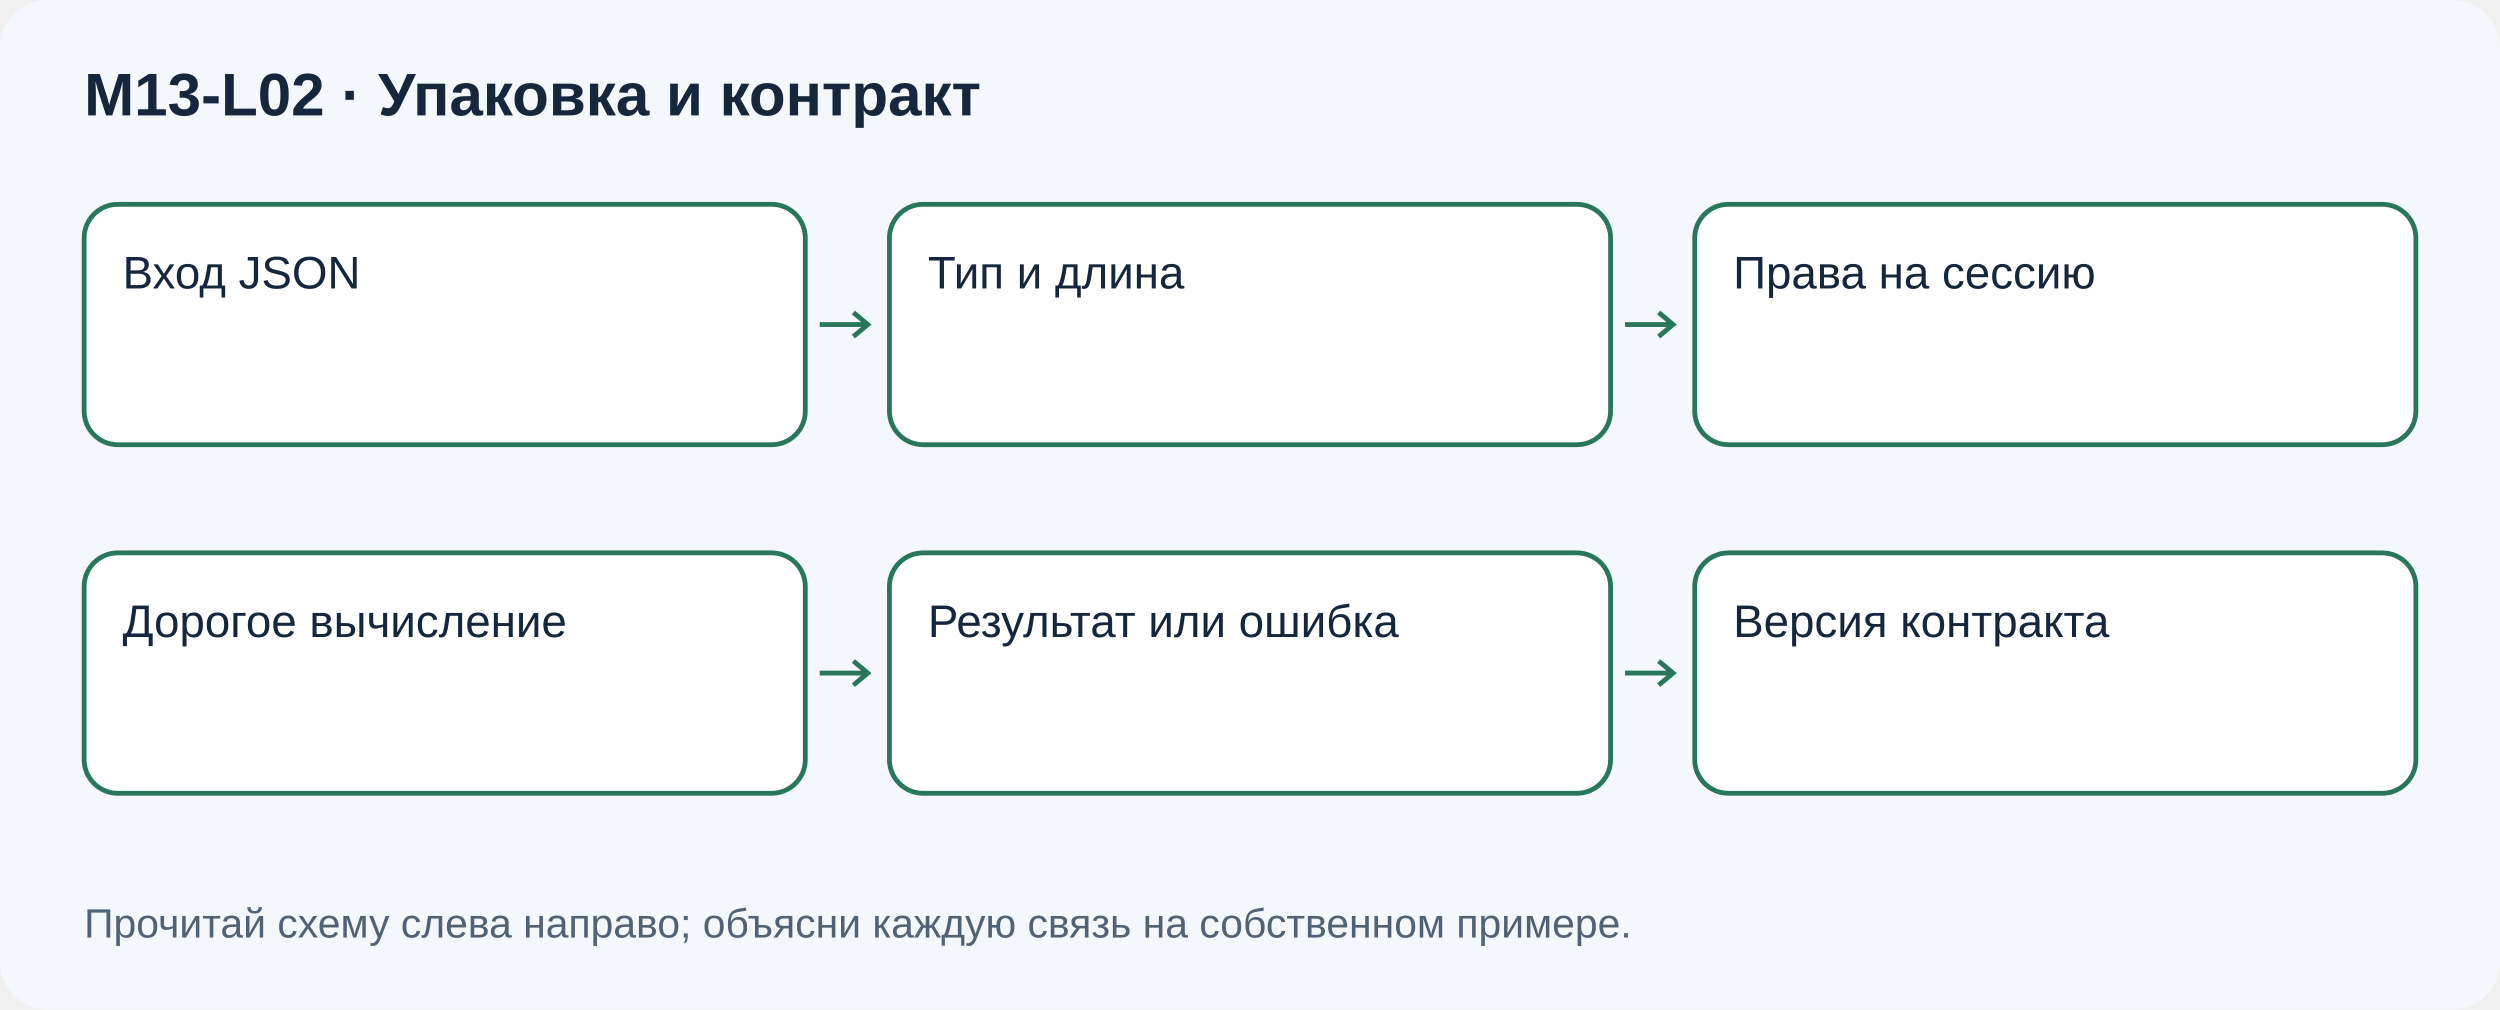
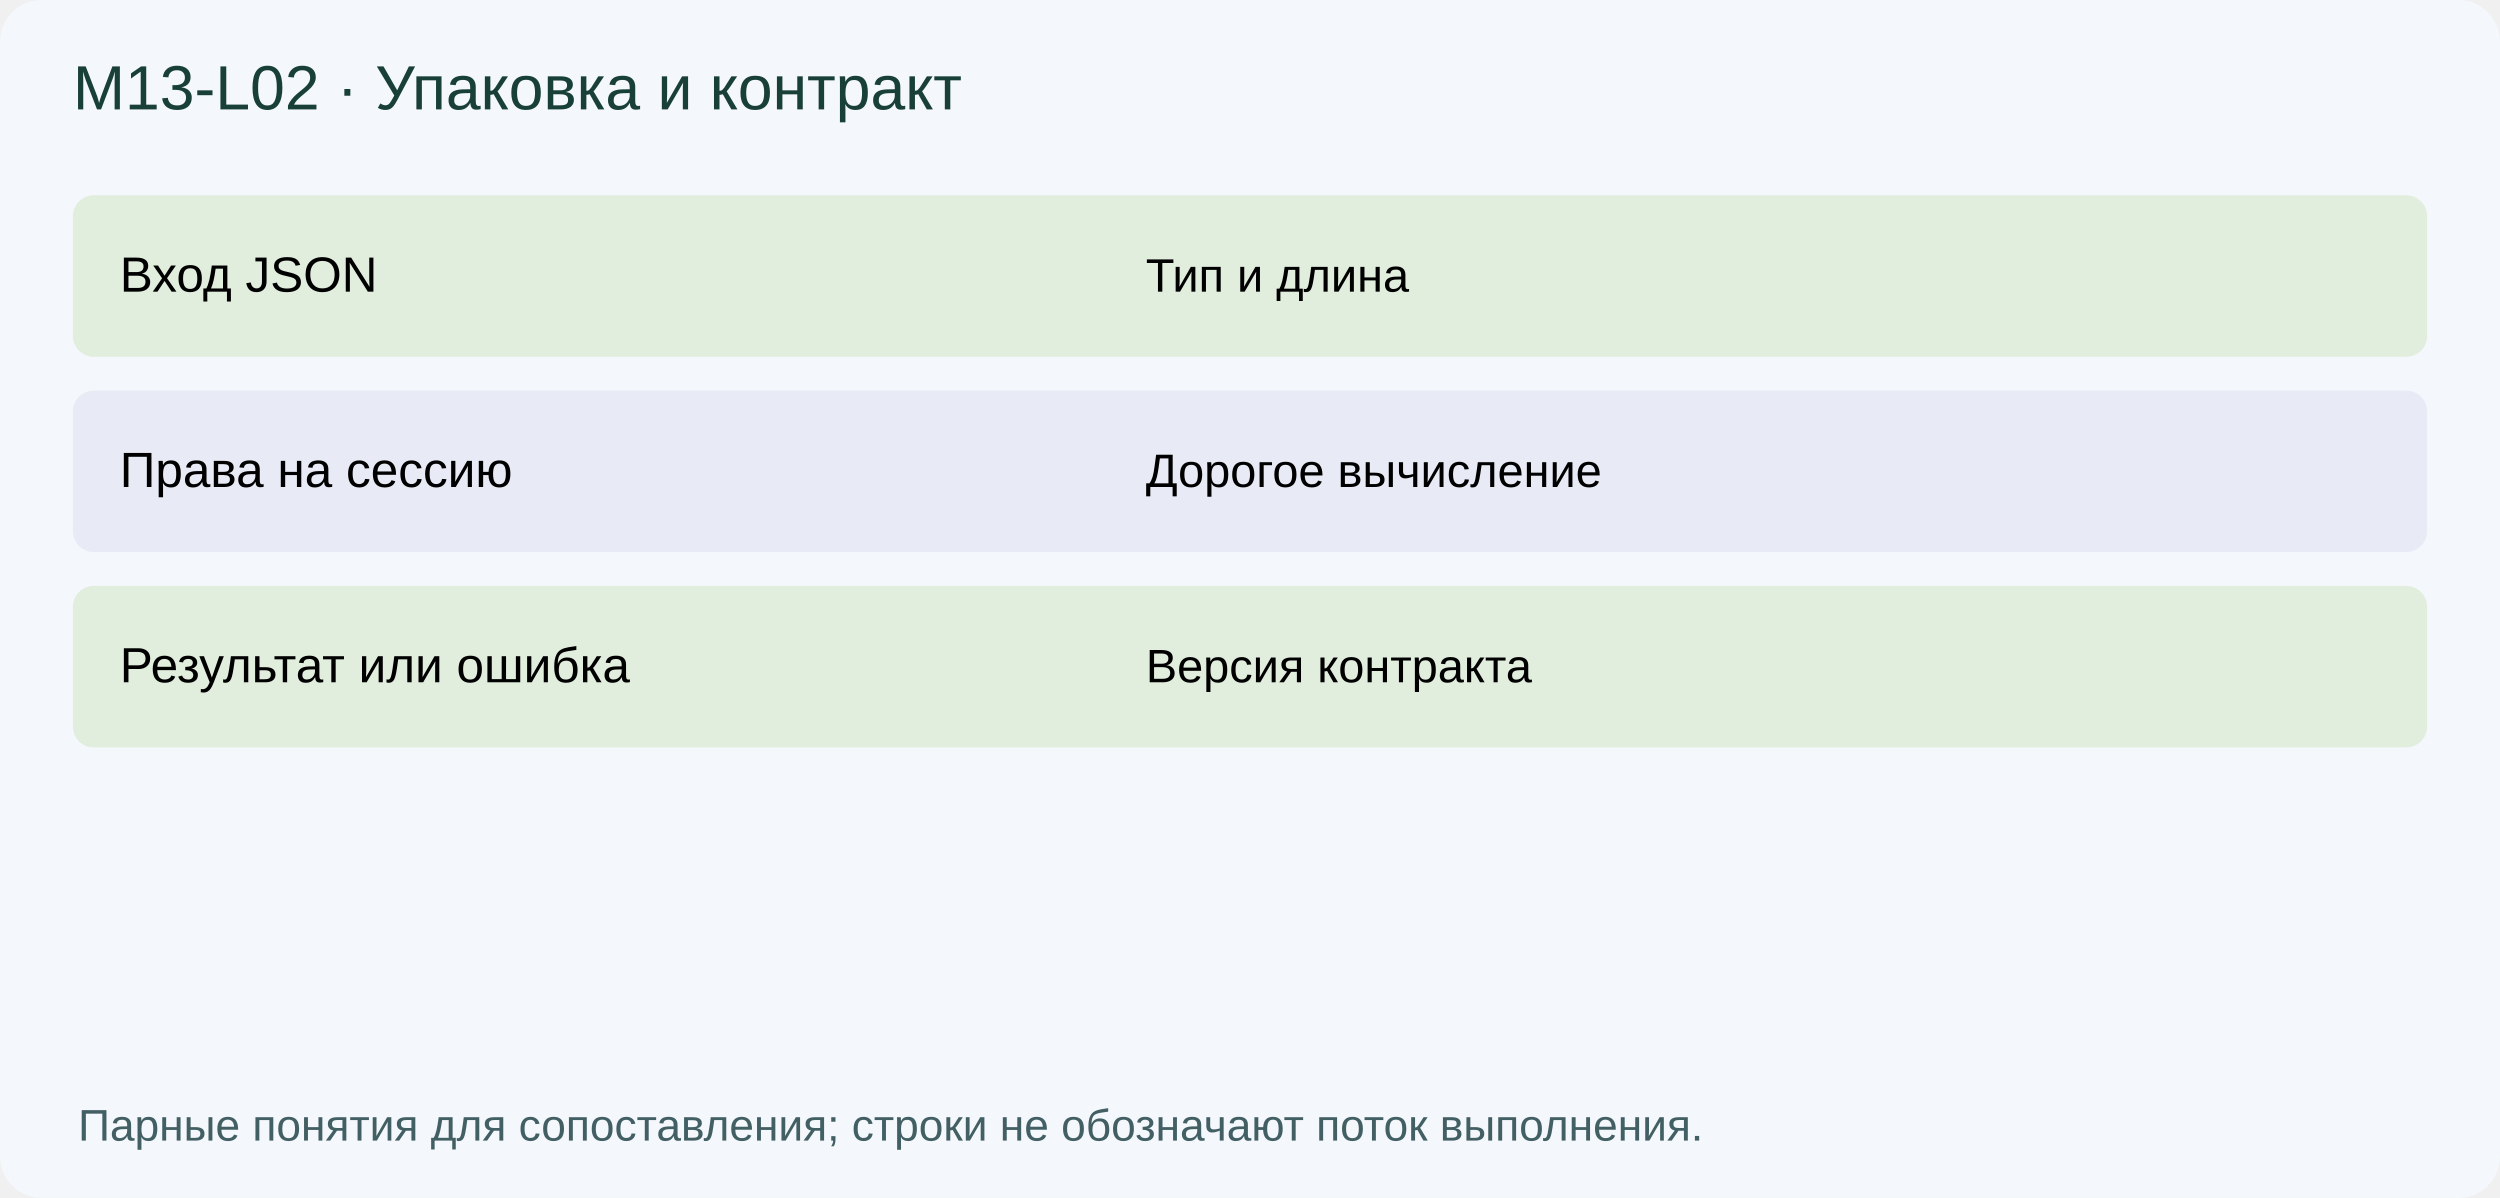
- <svg xmlns="http://www.w3.org/2000/svg" width="1040" height="420" viewBox="0 0 1040 420" role="img" aria-labelledby="title">
-   <rect width="1040" height="420" rx="20" fill="#f4f7fb" />
-   <text x="35" y="48" font-family="Arial,sans-serif" font-size="25" font-weight="700" fill="#15263d">M13-L02 · Упаковка и контракт</text>
-   <rect x="35" y="85" width="300" height="100" rx="14" fill="white" stroke="#28775b" stroke-width="2" />
-   <text x="51" y="120" font-family="Arial,sans-serif" font-size="19" fill="#15263d">Вход JSON</text>
-   <path d="M341,135h20m-6,-5l6,5l-6,5" fill="none" stroke="#28775b" stroke-width="2" />
-   <rect x="370" y="85" width="300" height="100" rx="14" fill="white" stroke="#28775b" stroke-width="2" />
-   <text x="386" y="120" font-family="Arial,sans-serif" font-size="19" fill="#15263d">Тип и длина</text>
-   <path d="M676,135h20m-6,-5l6,5l-6,5" fill="none" stroke="#28775b" stroke-width="2" />
-   <rect x="705" y="85" width="300" height="100" rx="14" fill="white" stroke="#28775b" stroke-width="2" />
-   <text x="721" y="120" font-family="Arial,sans-serif" font-size="19" fill="#15263d">Права на сессию</text>
-   <rect x="35" y="230" width="300" height="100" rx="14" fill="white" stroke="#28775b" stroke-width="2" />
-   <text x="51" y="265" font-family="Arial,sans-serif" font-size="19" fill="#15263d">Дорогое вычисление</text>
-   <path d="M341,280h20m-6,-5l6,5l-6,5" fill="none" stroke="#28775b" stroke-width="2" />
-   <rect x="370" y="230" width="300" height="100" rx="14" fill="white" stroke="#28775b" stroke-width="2" />
-   <text x="386" y="265" font-family="Arial,sans-serif" font-size="19" fill="#15263d">Результат или ошибка</text>
-   <path d="M676,280h20m-6,-5l6,5l-6,5" fill="none" stroke="#28775b" stroke-width="2" />
-   <rect x="705" y="230" width="300" height="100" rx="14" fill="white" stroke="#28775b" stroke-width="2" />
-   <text x="721" y="265" font-family="Arial,sans-serif" font-size="19" fill="#15263d">Версия контракта</text>
-   <text x="35" y="390" font-family="Arial,sans-serif" font-size="17" fill="#526276">Прочитай схему слева направо; объясни каждую связь на собственном примере.</text>
+ <svg xmlns="http://www.w3.org/2000/svg" width="960" height="460" viewBox="0 0 960 460">
+   <rect width="960" height="460" rx="16" fill="#f4f7fb" />
+   <text x="28" y="42" font-size="24" font-family="Arial" fill="#183f38">M13-L02 · Упаковка и контракт</text>
+   <rect x="28" y="75" width="904" height="62" rx="8" fill="#e1eddd" />
+   <text x="46" y="112" font-size="19" font-family="Arial">Вход JSON</text>
+   <text x="440" y="112" font-size="18" font-family="Arial">Тип и длина</text>
+   <rect x="28" y="150" width="904" height="62" rx="8" fill="#e8ebf5" />
+   <text x="46" y="187" font-size="19" font-family="Arial">Права на сессию</text>
+   <text x="440" y="187" font-size="18" font-family="Arial">Дорогое вычисление</text>
+   <rect x="28" y="225" width="904" height="62" rx="8" fill="#e1eddd" />
+   <text x="46" y="262" font-size="19" font-family="Arial">Результат или ошибка</text>
+   <text x="440" y="262" font-size="18" font-family="Arial">Версия контракта</text>
+   <text x="30" y="438" font-size="17" font-family="Arial" fill="#425f64">Парные понятия для сопоставления; строки не обозначают поток выполнения.</text>
</svg>
